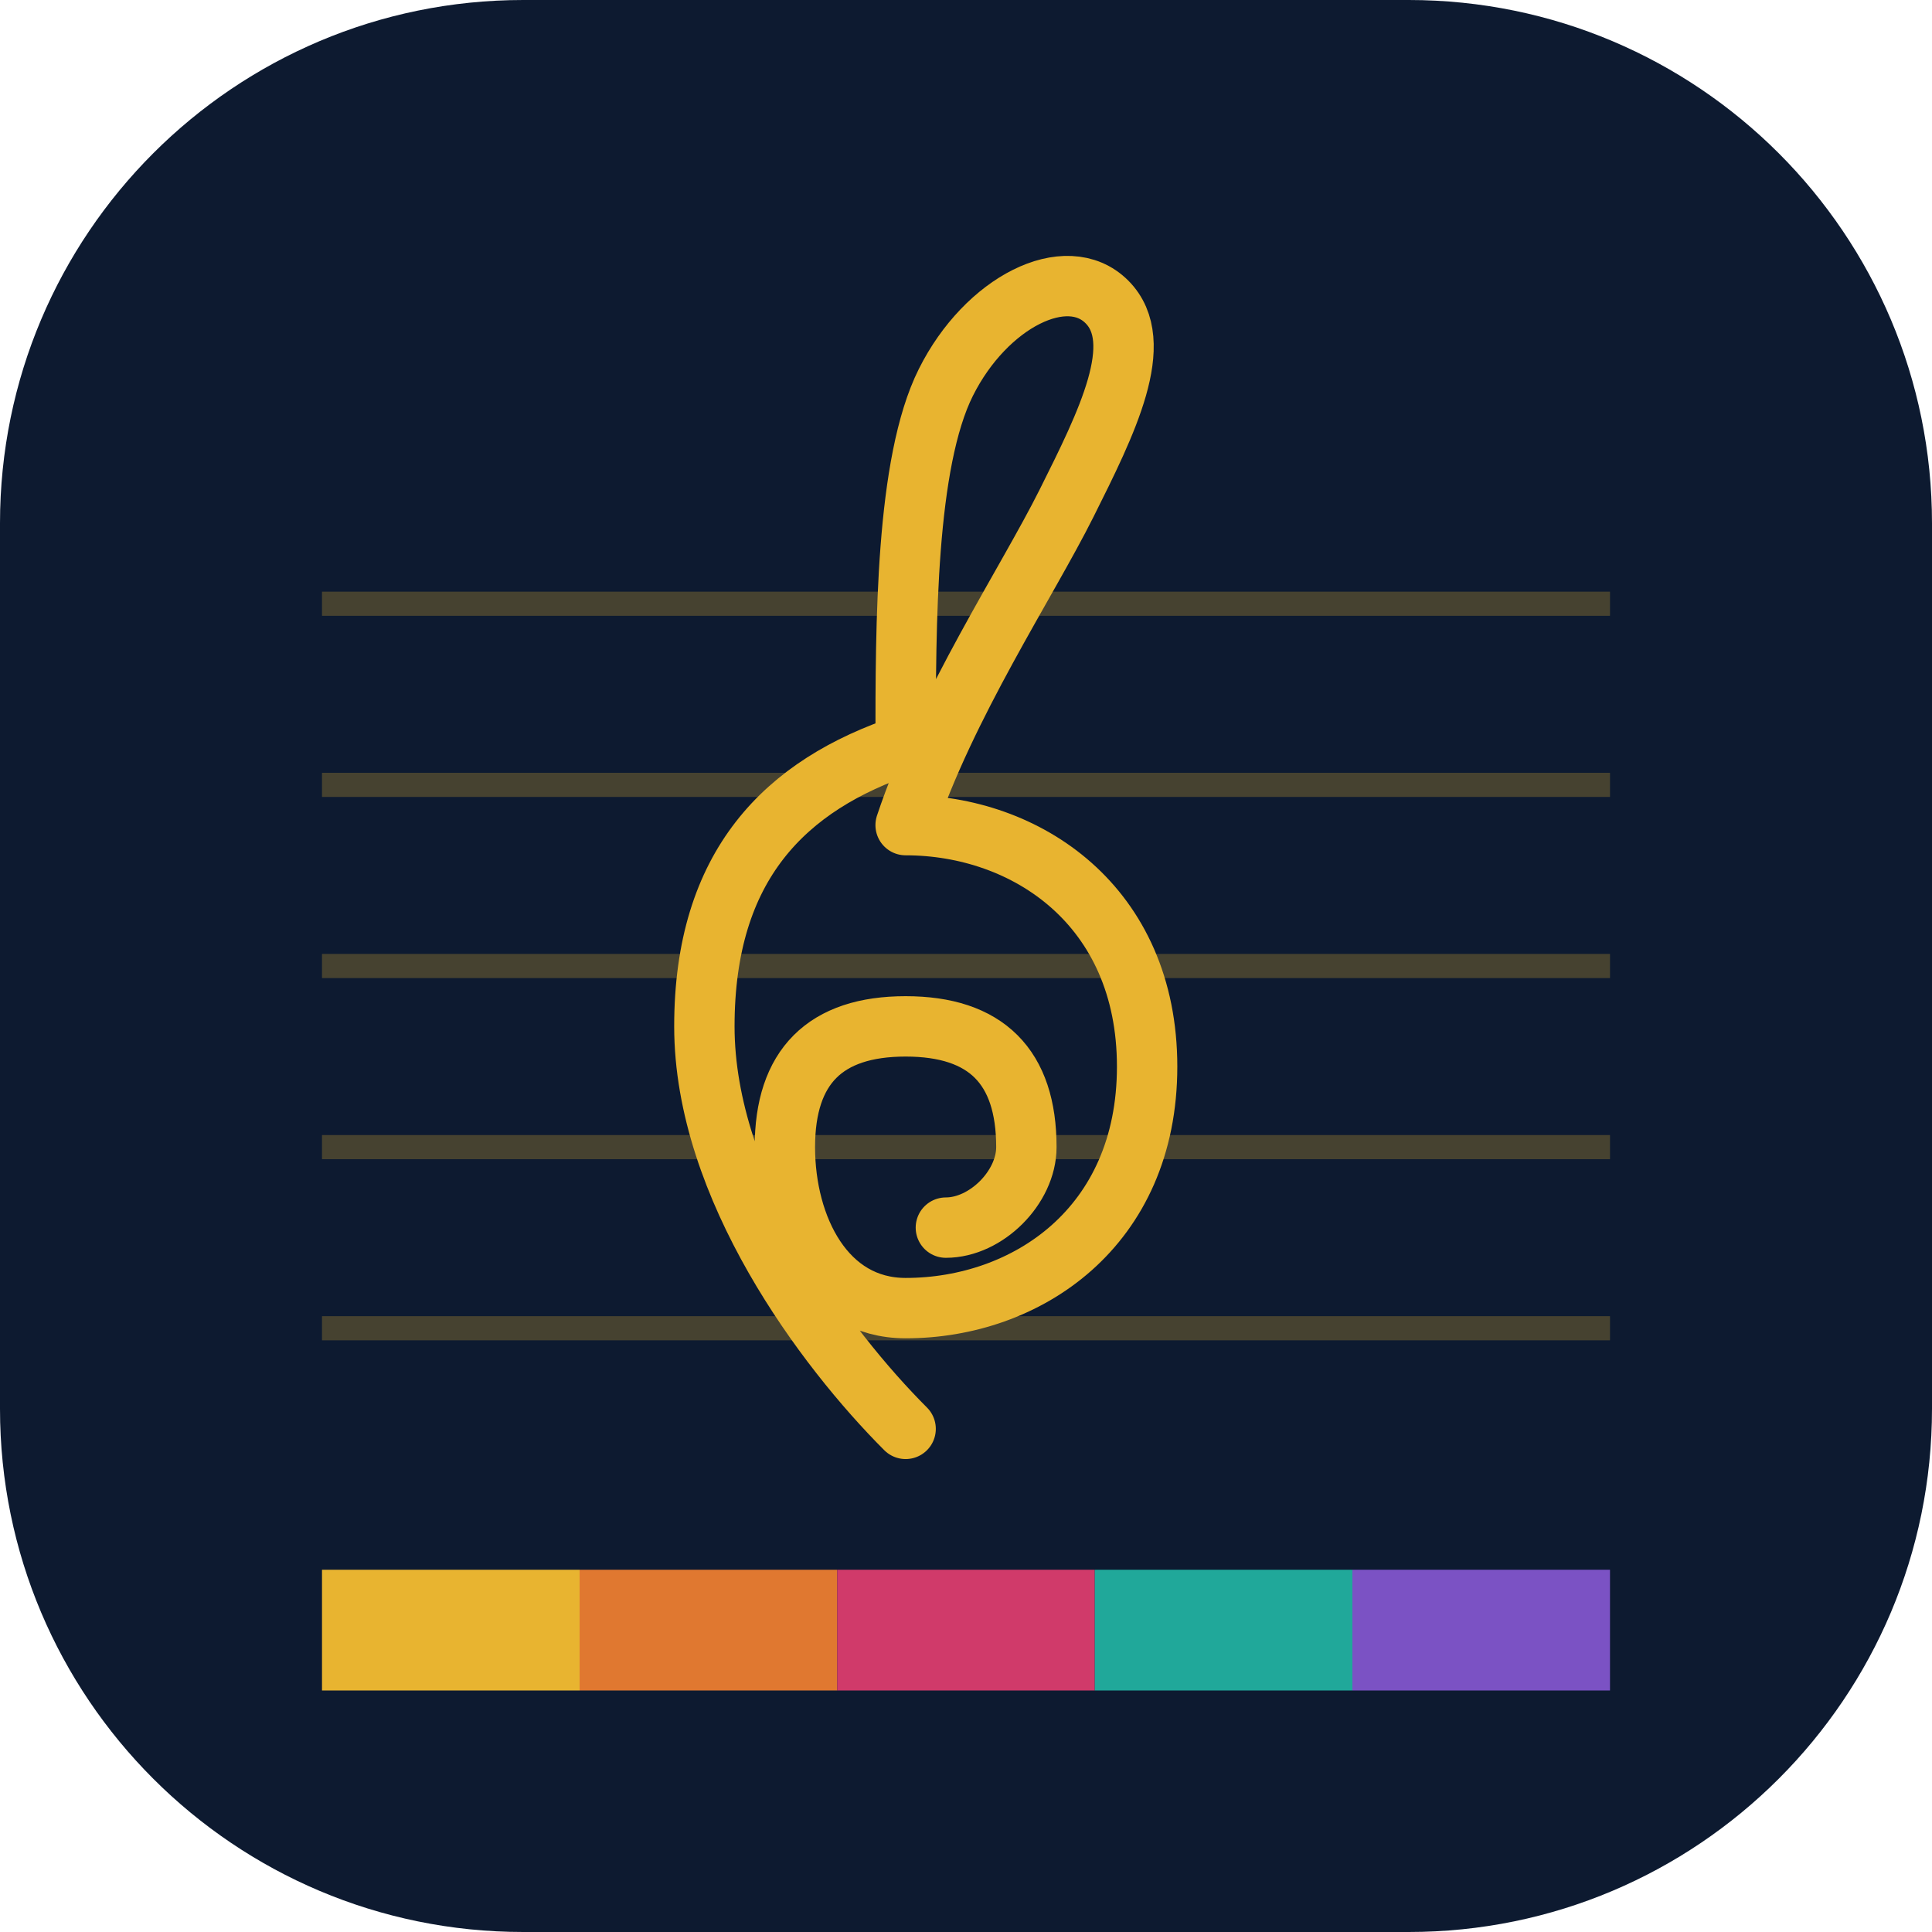
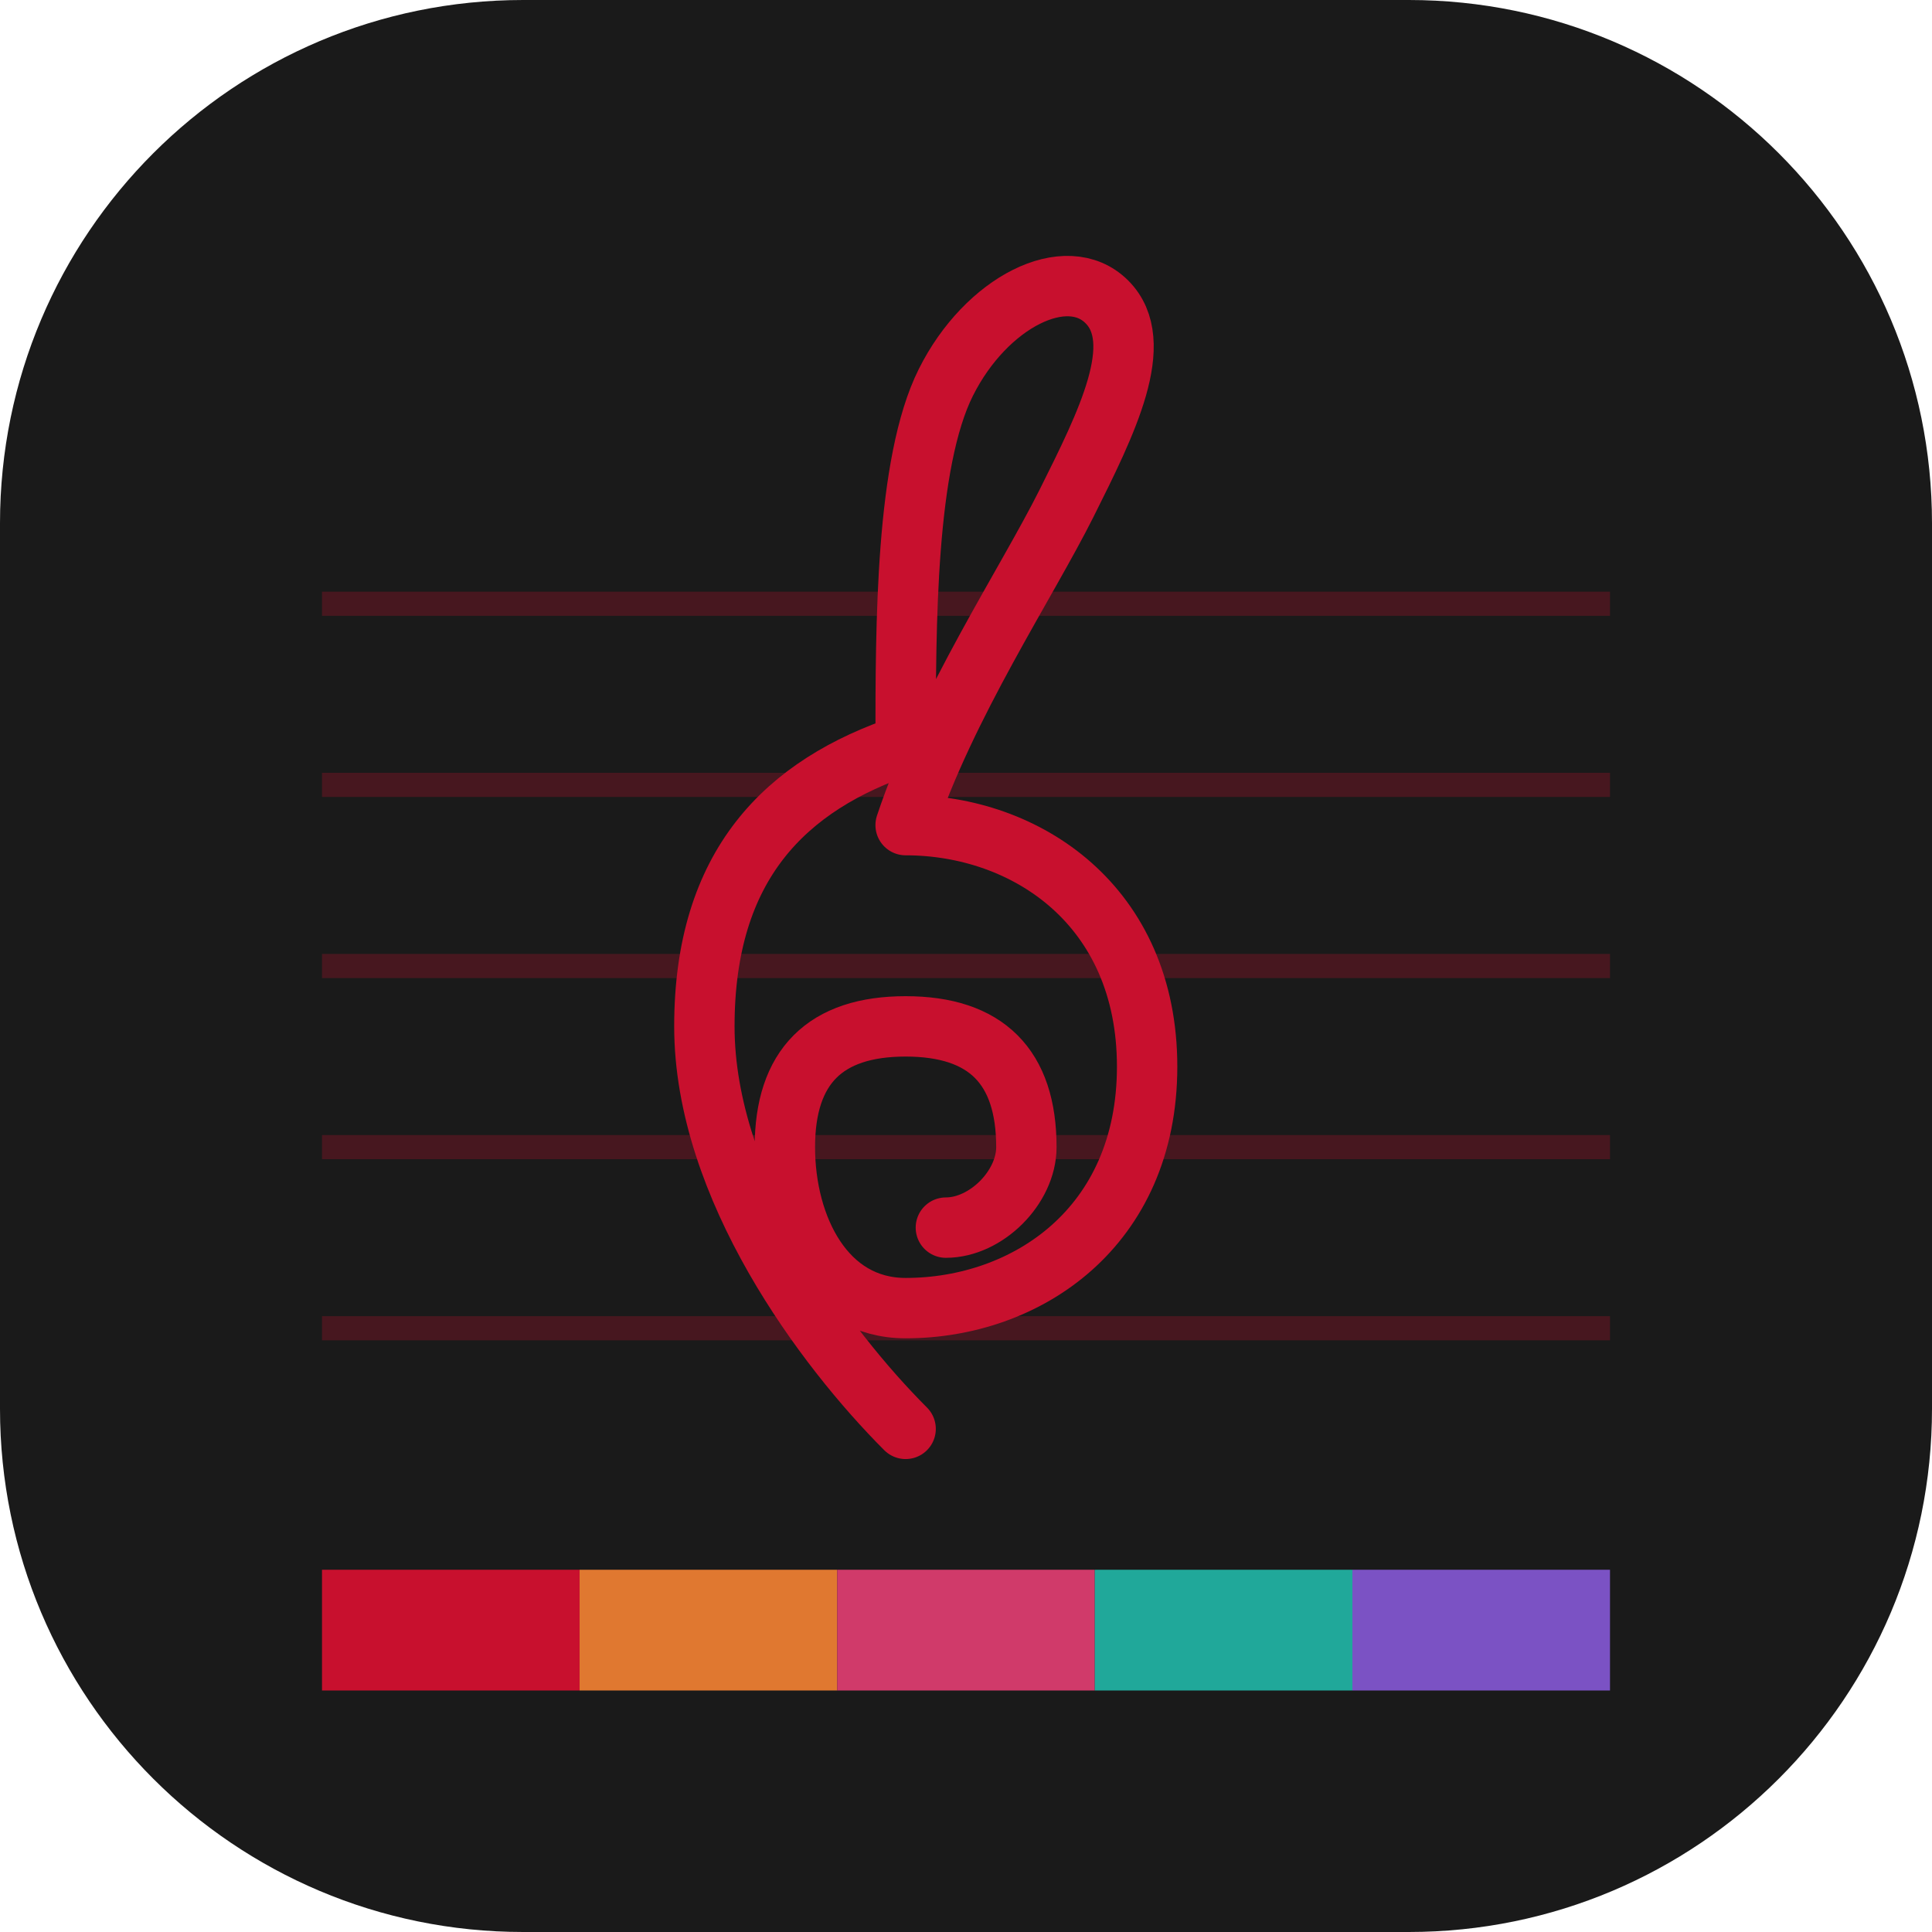
<svg xmlns="http://www.w3.org/2000/svg" width="256" height="256" viewBox="0 0 48 48" fill="none" role="img" aria-label="The Masterpieces">
-   <rect width="48" height="48" rx="13" fill="#0d1a30" />
-   <g stroke="#e8b430" stroke-width="0.6" opacity="0.26">
+   <rect width="48" height="48" rx="13" fill="#1a1a1a" />
+   <g stroke="#c8102e" stroke-width="0.6" opacity="0.26">
    <line x1="8" y1="15" x2="40" y2="15" />
    <line x1="8" y1="19.5" x2="40" y2="19.5" />
    <line x1="8" y1="24" x2="40" y2="24" />
    <line x1="8" y1="28.5" x2="40" y2="28.5" />
    <line x1="8" y1="33" x2="40" y2="33" />
  </g>
  <g transform="translate(13.5 6.5) scale(0.5)">
-     <path d="M 18 58 C 14 54 8 46 8 38 C 8 30 12 26 18 24 L 18 24 C 18 18 18 10 20 6 C 22 2 26 0 28 2 C 30 4 28 8 26 12 C 24 16 20 22 18 28 L 18 28 C 24 28 30 32 30 40 C 30 48 24 52 18 52 C 14 52 12 48 12 44 C 12 40 14 38 18 38 C 22 38 24 40 24 44 C 24 46 22 48 20 48" fill="none" stroke="#e8b430" stroke-width="3" stroke-linecap="round" stroke-linejoin="round" />
+     <path d="M 18 58 C 14 54 8 46 8 38 C 8 30 12 26 18 24 L 18 24 C 18 18 18 10 20 6 C 22 2 26 0 28 2 C 30 4 28 8 26 12 C 24 16 20 22 18 28 L 18 28 C 24 28 30 32 30 40 C 30 48 24 52 18 52 C 14 52 12 48 12 44 C 12 40 14 38 18 38 C 22 38 24 40 24 44 C 24 46 22 48 20 48" fill="none" stroke="#c8102e" stroke-width="3" stroke-linecap="round" stroke-linejoin="round" />
  </g>
-   <rect x="8" y="39" width="6.4" height="3" fill="#e8b430" />
+   <rect x="8" y="39" width="6.4" height="3" fill="#c8102e" />
  <rect x="14.4" y="39" width="6.4" height="3" fill="#e07830" />
  <rect x="20.8" y="39" width="6.4" height="3" fill="#d03a6a" />
  <rect x="27.2" y="39" width="6.4" height="3" fill="#20a89a" />
  <rect x="33.6" y="39" width="6.4" height="3" fill="#7b52c4" />
</svg>
